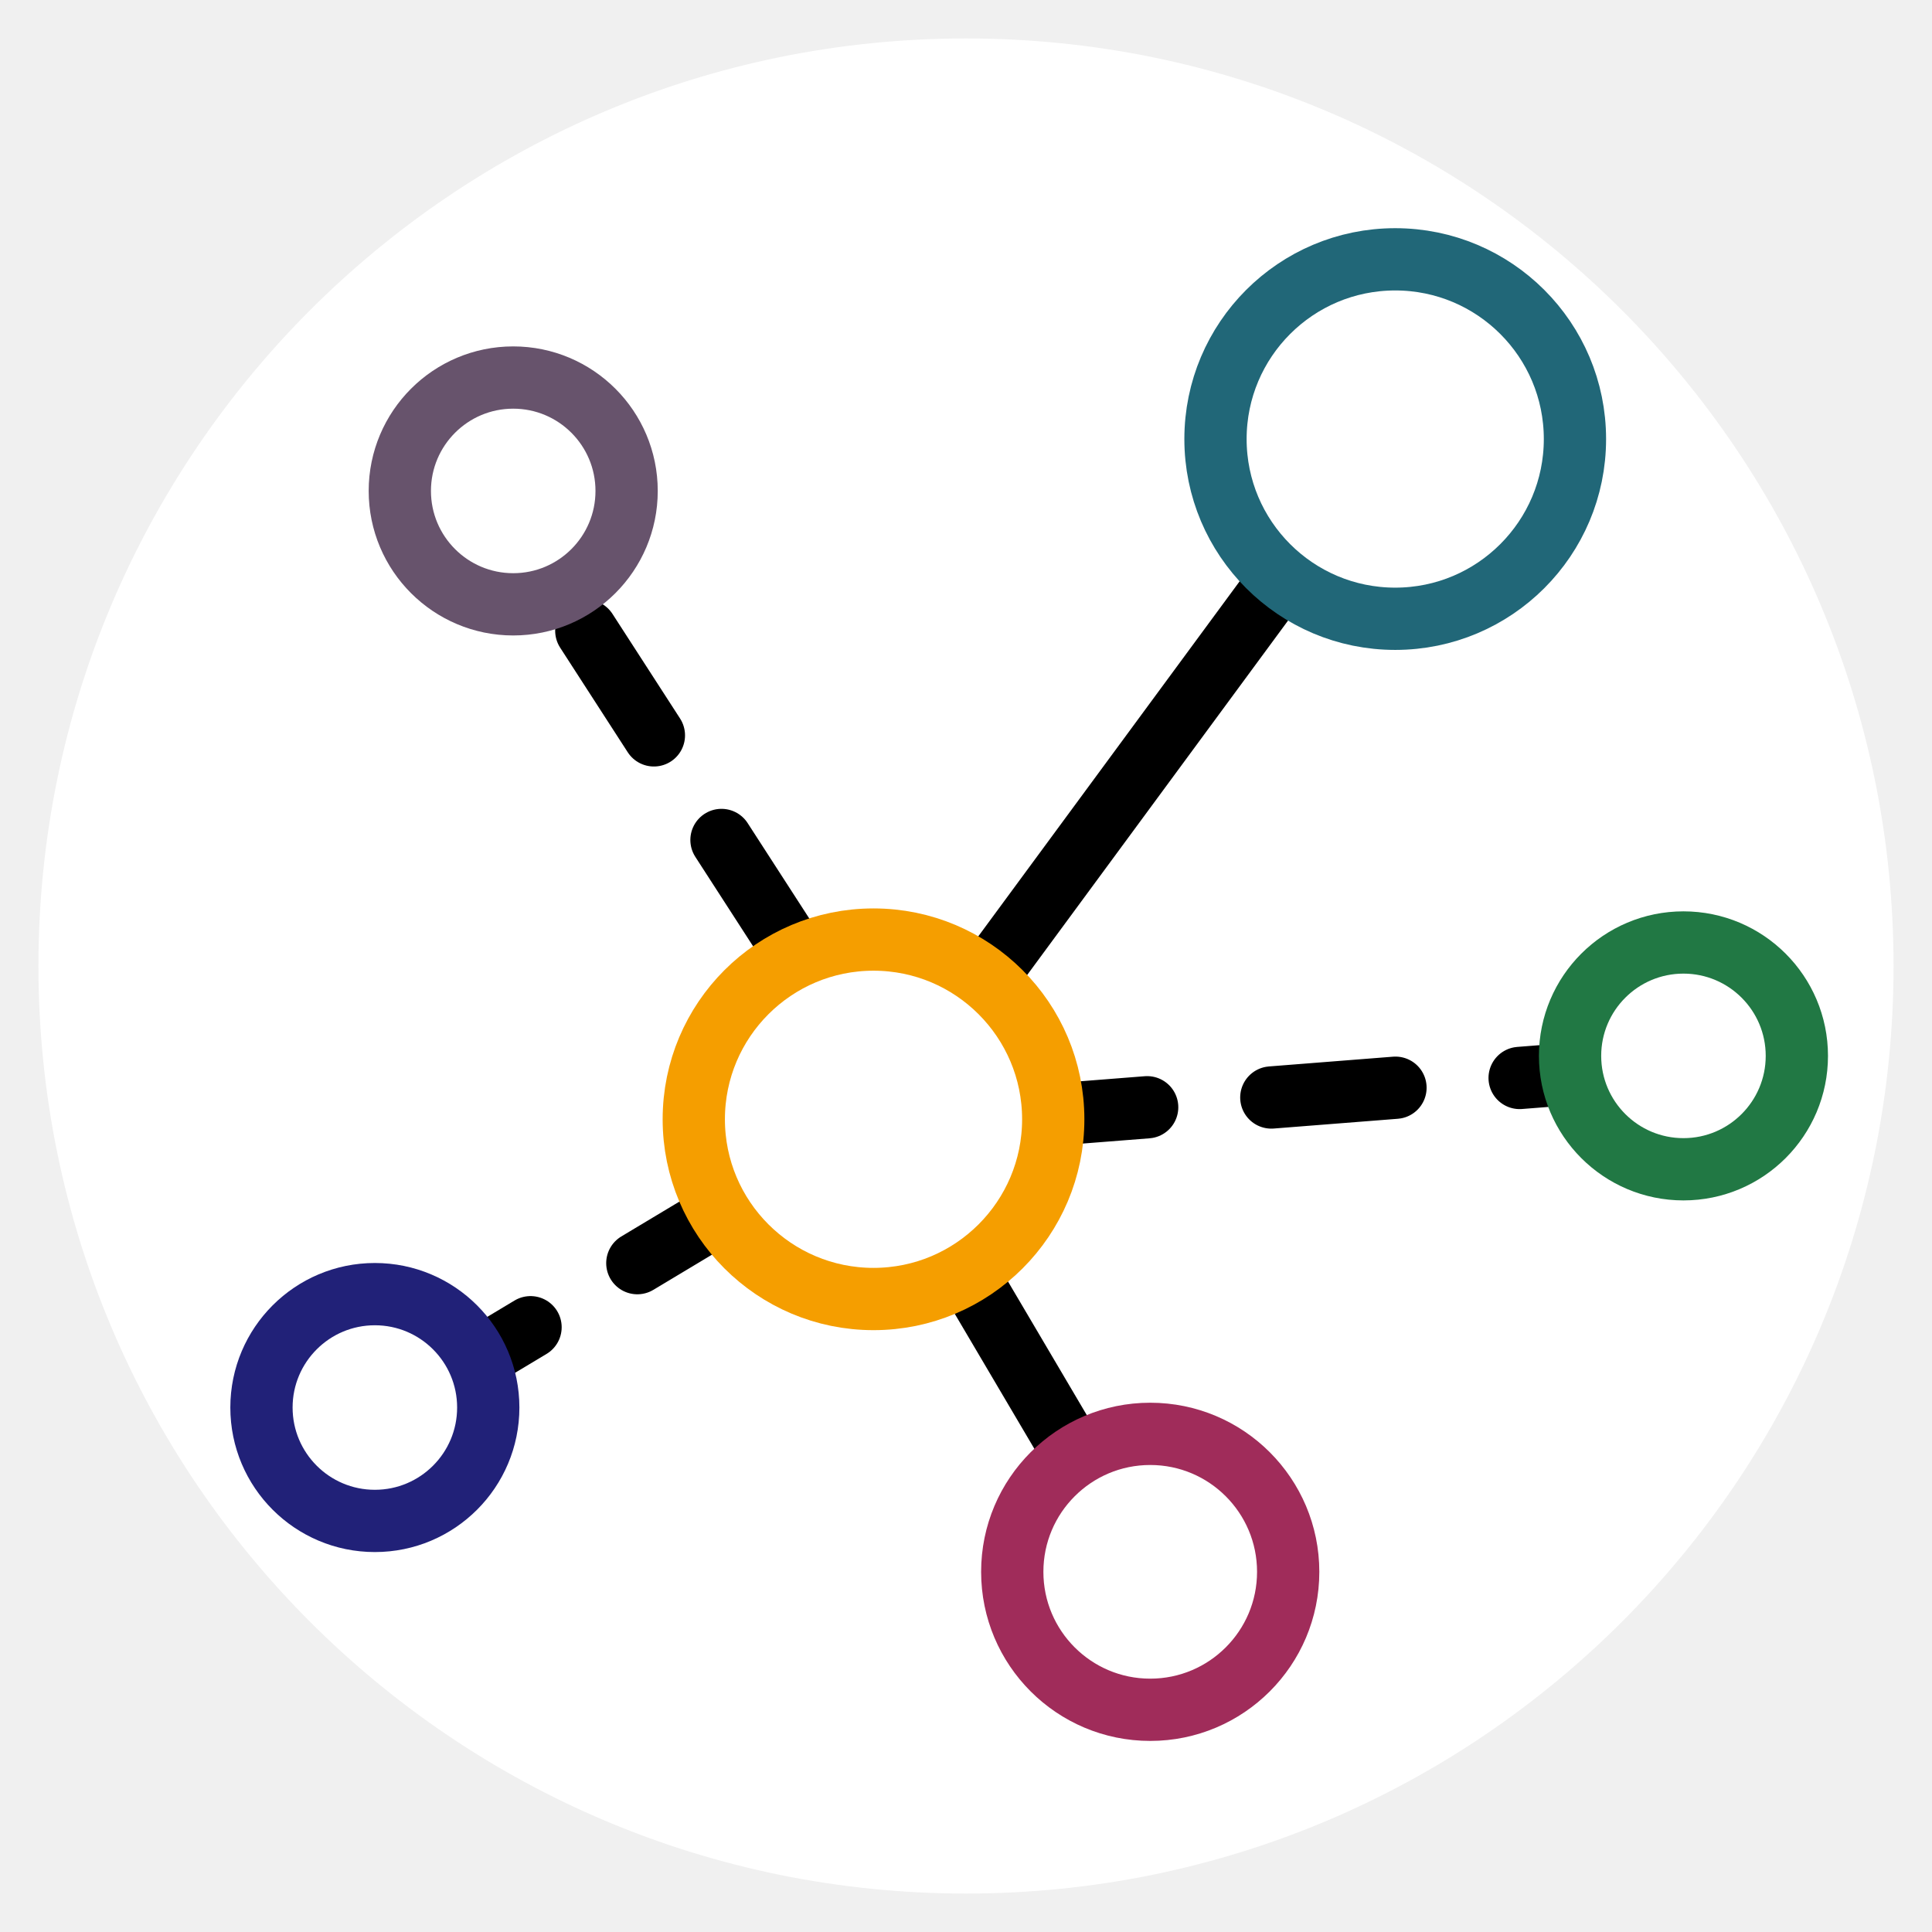
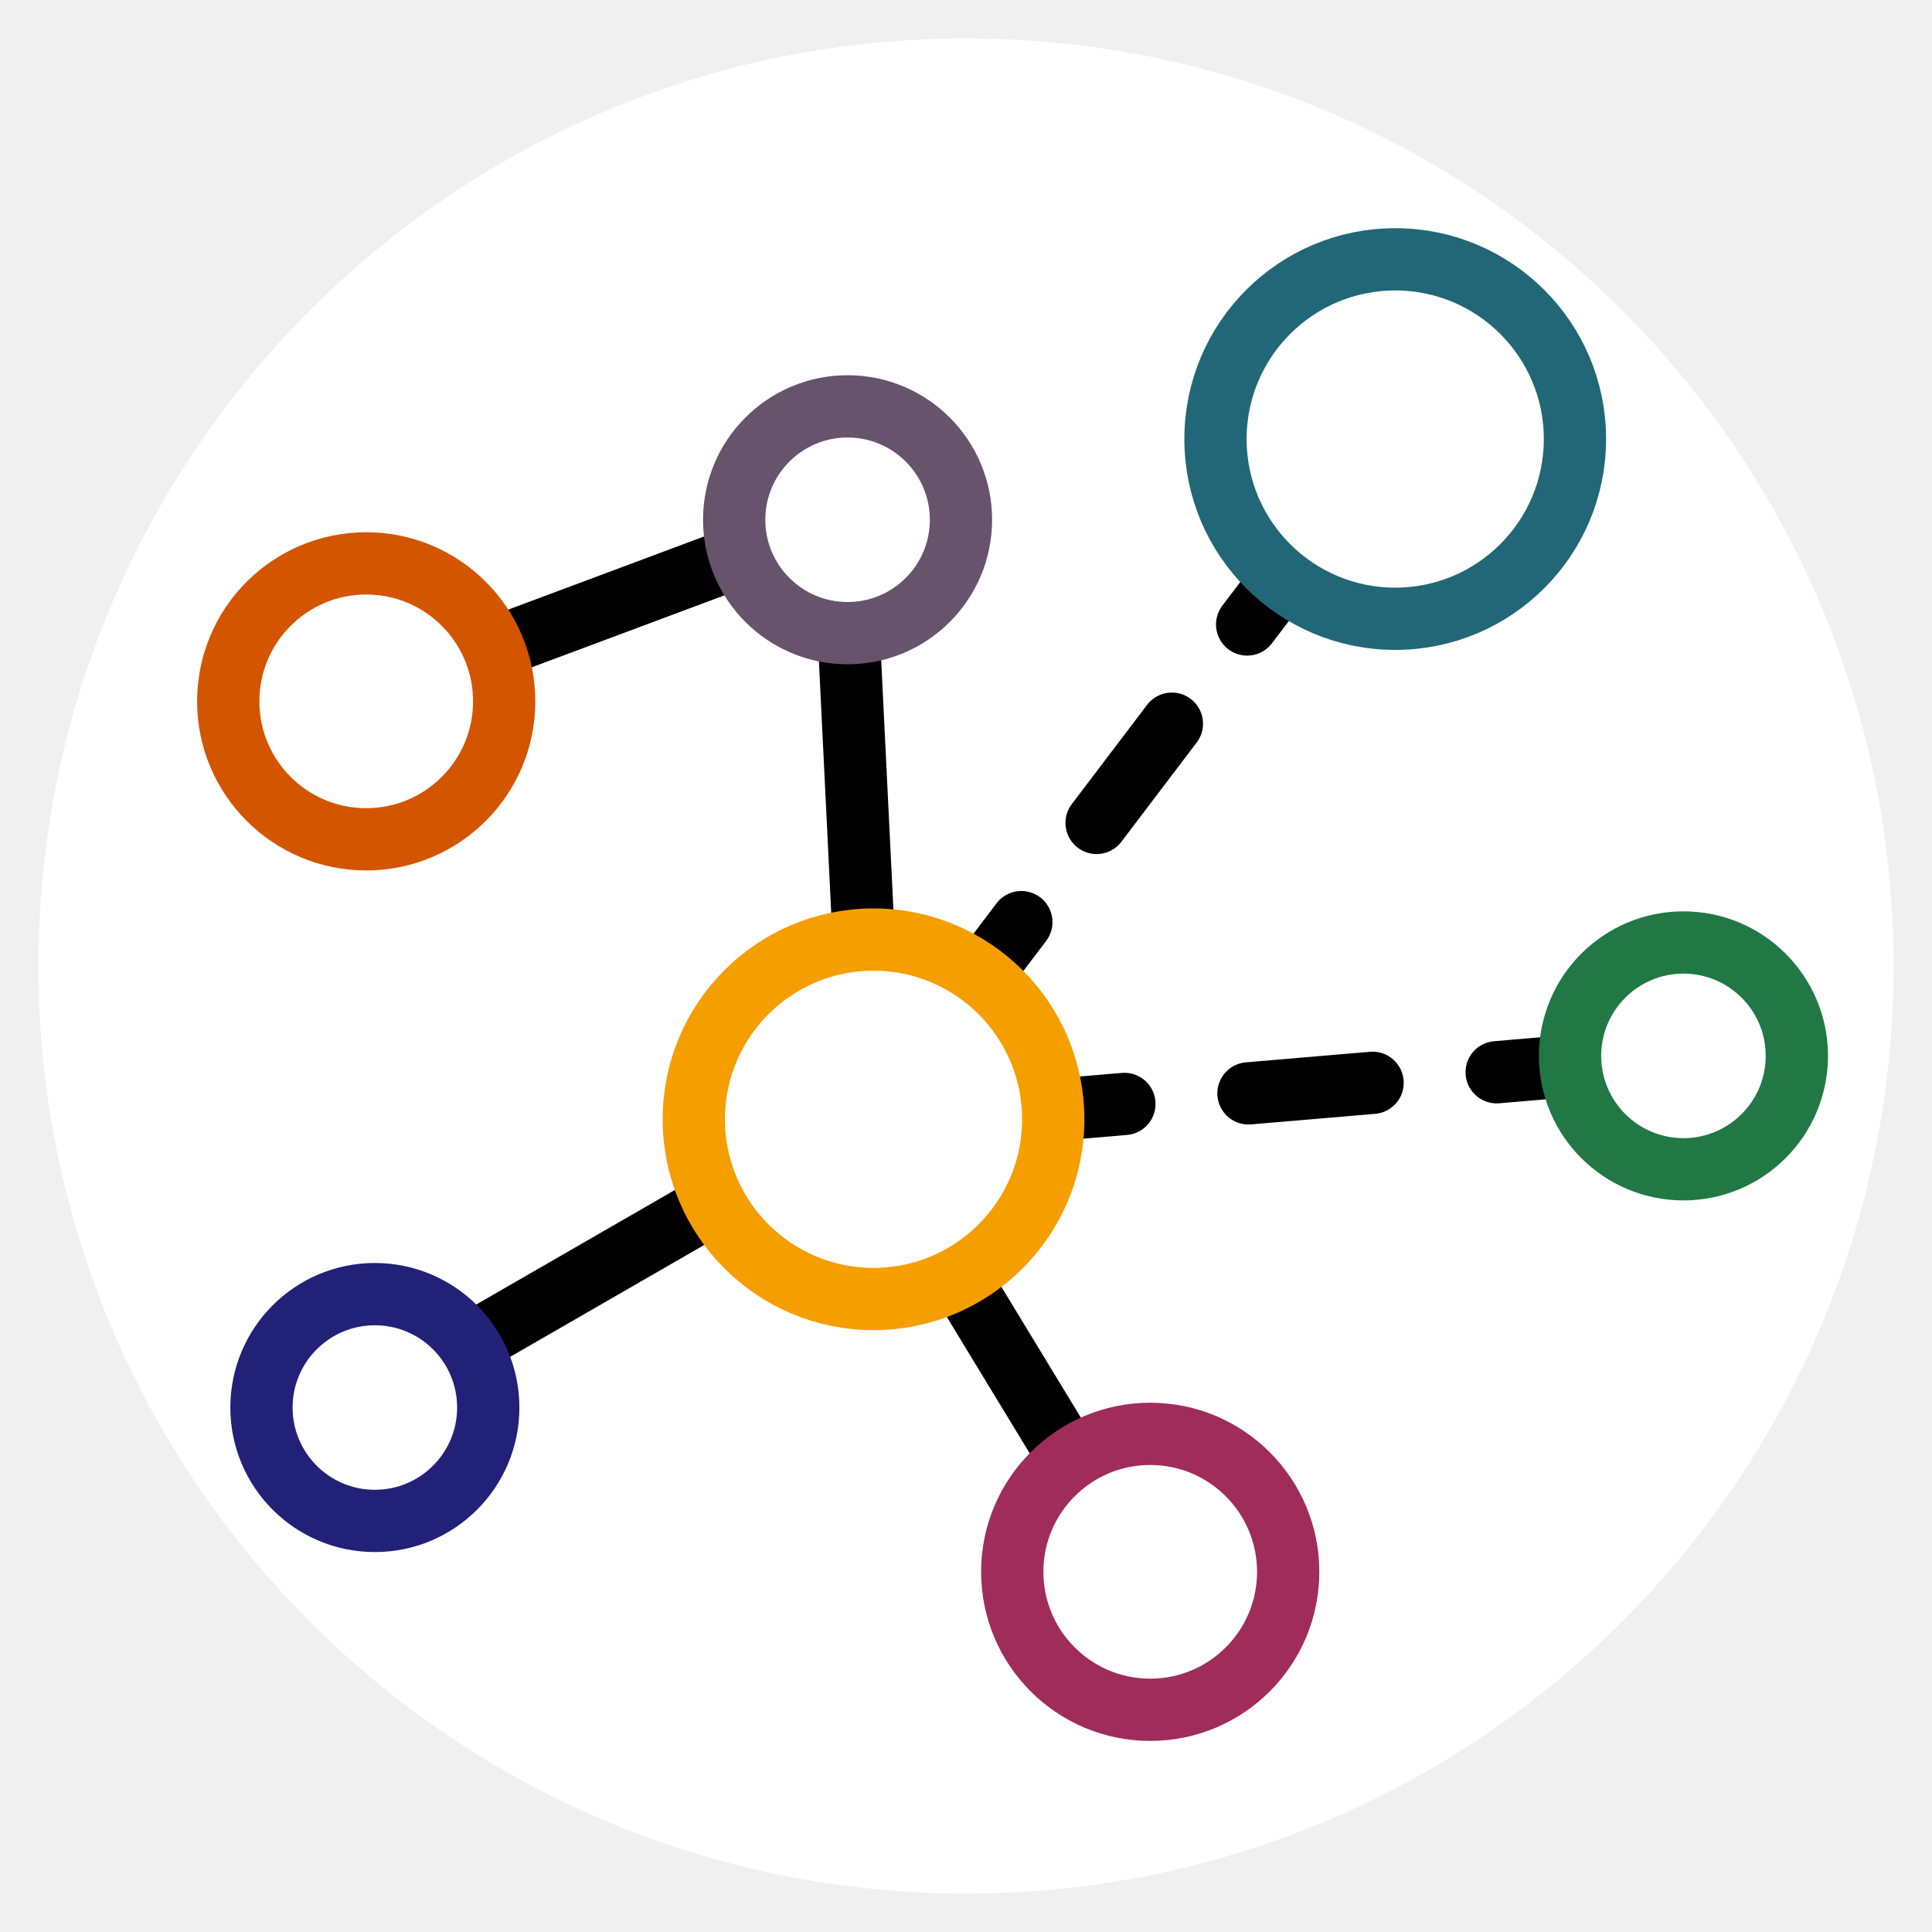
<svg xmlns="http://www.w3.org/2000/svg" width="191.089mm" height="191.089mm" viewBox="0 0 677.087 677.087" id="svg2" version="1.1">
  <defs id="defs4" />
  <g id="layer1" transform="translate(-8.397866,-15.24879)">
    <circle style="fill:#ffffff;fill-opacity:1;stroke:none;stroke-width:19.862;stroke-linecap:round;stroke-linejoin:round;stroke-miterlimit:4;stroke-dasharray:none;stroke-dashoffset:19.641;stroke-opacity:1" id="path4201" cx="346.941" cy="353.792" r="325.069" />
-     <path style="fill:none;fill-rule:evenodd;stroke:#000000;stroke-width:21.823;stroke-linecap:round;stroke-linejoin:round;stroke-miterlimit:4;stroke-dasharray:none;stroke-opacity:1" d="M 458.609,215.956 351.533,361.418" id="path4148" />
-     <path style="fill:none;fill-rule:evenodd;stroke:#000000;stroke-width:21.823;stroke-linecap:round;stroke-linejoin:round;stroke-miterlimit:4;stroke-dasharray:none;stroke-opacity:1" d="m 345.472,458.392 46.467,78.792" id="path4150" />
-     <path style="fill:none;fill-rule:evenodd;stroke:#000000;stroke-width:21.823;stroke-linecap:round;stroke-linejoin:round;stroke-miterlimit:4;stroke-dasharray:43.646, 43.646;stroke-dashoffset:65.469;stroke-opacity:1" d="m 202.03,217.976 84.853,131.32" id="path4152" />
-     <path style="fill:none;fill-rule:evenodd;stroke:#000000;stroke-width:21.823;stroke-linecap:round;stroke-linejoin:round;stroke-miterlimit:4;stroke-dasharray:43.646, 43.646;stroke-dashoffset:19.641;stroke-opacity:1" d="m 173.746,492.738 90.914,-54.548" id="path4154" />
-     <path style="fill:none;fill-rule:evenodd;stroke:#000000;stroke-width:21.823;stroke-linecap:round;stroke-linejoin:round;stroke-miterlimit:4;stroke-dasharray:43.646, 43.646;stroke-dashoffset:10.911;stroke-opacity:1" d="M 377.797,405.865 557.604,391.722" id="path4156" />
+     <path id="path4153" d="M 133.34,260.403 301.025,197.773" style="fill:none;fill-rule:evenodd;stroke:#000000;stroke-width:21.823;stroke-linecap:round;stroke-linejoin:round;stroke-miterlimit:4;stroke-dasharray:none;stroke-dashoffset:65.469;stroke-opacity:1" />
+     <path style="fill:none;fill-rule:evenodd;stroke:#000000;stroke-width:21.823;stroke-linecap:round;stroke-linejoin:round;stroke-miterlimit:4;stroke-dasharray:43.646,43.646;stroke-opacity:1;stroke-dashoffset:52.375" d="M 492.954,171.509 315.168,405.865" id="path4148" />
+     <path style="fill:none;fill-rule:evenodd;stroke:#000000;stroke-width:21.823;stroke-linecap:round;stroke-linejoin:round;stroke-miterlimit:4;stroke-dasharray:none;stroke-opacity:1" d="m 311.127,407.885 96.975,159.604" id="path4150" />
+     <path style="fill:none;fill-rule:evenodd;stroke:#000000;stroke-width:21.823;stroke-linecap:round;stroke-linejoin:round;stroke-miterlimit:4;stroke-dasharray:none;stroke-dashoffset:54.557;stroke-opacity:1" d="M 304.003,199.829 314.105,405.9" id="path4152" />
+     <path style="fill:none;fill-rule:evenodd;stroke:#000000;stroke-width:21.823;stroke-linecap:round;stroke-linejoin:round;stroke-miterlimit:4;stroke-dasharray:none;stroke-dashoffset:19.641;stroke-opacity:1" d="M 137.381,506.88 309.107,407.885" id="path4154" />
+     <path style="fill:none;fill-rule:evenodd;stroke:#000000;stroke-width:21.823;stroke-linecap:round;stroke-linejoin:round;stroke-miterlimit:4;stroke-dasharray:43.646,43.646;stroke-dashoffset:126.573;stroke-opacity:1" d="M 311.127,409.905 595.99,385.662" id="path4156" />
    <circle style="fill:#ffffff;fill-opacity:1;stroke:#f59e00;stroke-width:21.823;stroke-miterlimit:4;stroke-dasharray:none;stroke-opacity:1" id="path4136" cx="314.528" cy="407.514" r="62.988" />
    <circle r="39.741" cy="385.291" cx="598.381" id="circle4138" style="fill:#ffffff;fill-opacity:1;stroke:#217844;stroke-width:21.823;stroke-miterlimit:4;stroke-dasharray:none;stroke-opacity:1" />
    <circle style="fill:#ffffff;fill-opacity:1;stroke:#216778;stroke-width:21.823;stroke-miterlimit:4;stroke-dasharray:none;stroke-opacity:1" id="circle4140" cx="497.366" cy="169.118" r="62.988" />
    <circle style="fill:#ffffff;fill-opacity:1;stroke:#a02c5a;stroke-width:21.823;stroke-miterlimit:4;stroke-dasharray:none;stroke-opacity:1" id="circle4142" cx="411.503" cy="566.108" r="48.351" />
-     <circle style="fill:#ffffff;fill-opacity:1;stroke:#67536c;stroke-width:21.823;stroke-miterlimit:4;stroke-dasharray:none;stroke-opacity:1" id="circle4144" cx="188.259" cy="187.301" r="39.741" />
+     <circle style="fill:#ffffff;fill-opacity:1;stroke:#67536c;stroke-width:21.823;stroke-miterlimit:4;stroke-dasharray:none;stroke-opacity:1" id="circle4144" cx="305.437" cy="197.403" r="39.741" />
    <circle r="39.741" cy="508.53" cx="139.772" id="circle4146" style="fill:#ffffff;fill-opacity:1;stroke:#212178;stroke-width:21.823;stroke-miterlimit:4;stroke-dasharray:none;stroke-opacity:1" />
+     <circle r="48.351" cy="261.042" cx="136.741" id="circle4155" style="fill:#ffffff;fill-opacity:1;stroke:#d45500;stroke-width:21.823;stroke-miterlimit:4;stroke-dasharray:none;stroke-opacity:1" />
  </g>
</svg>
